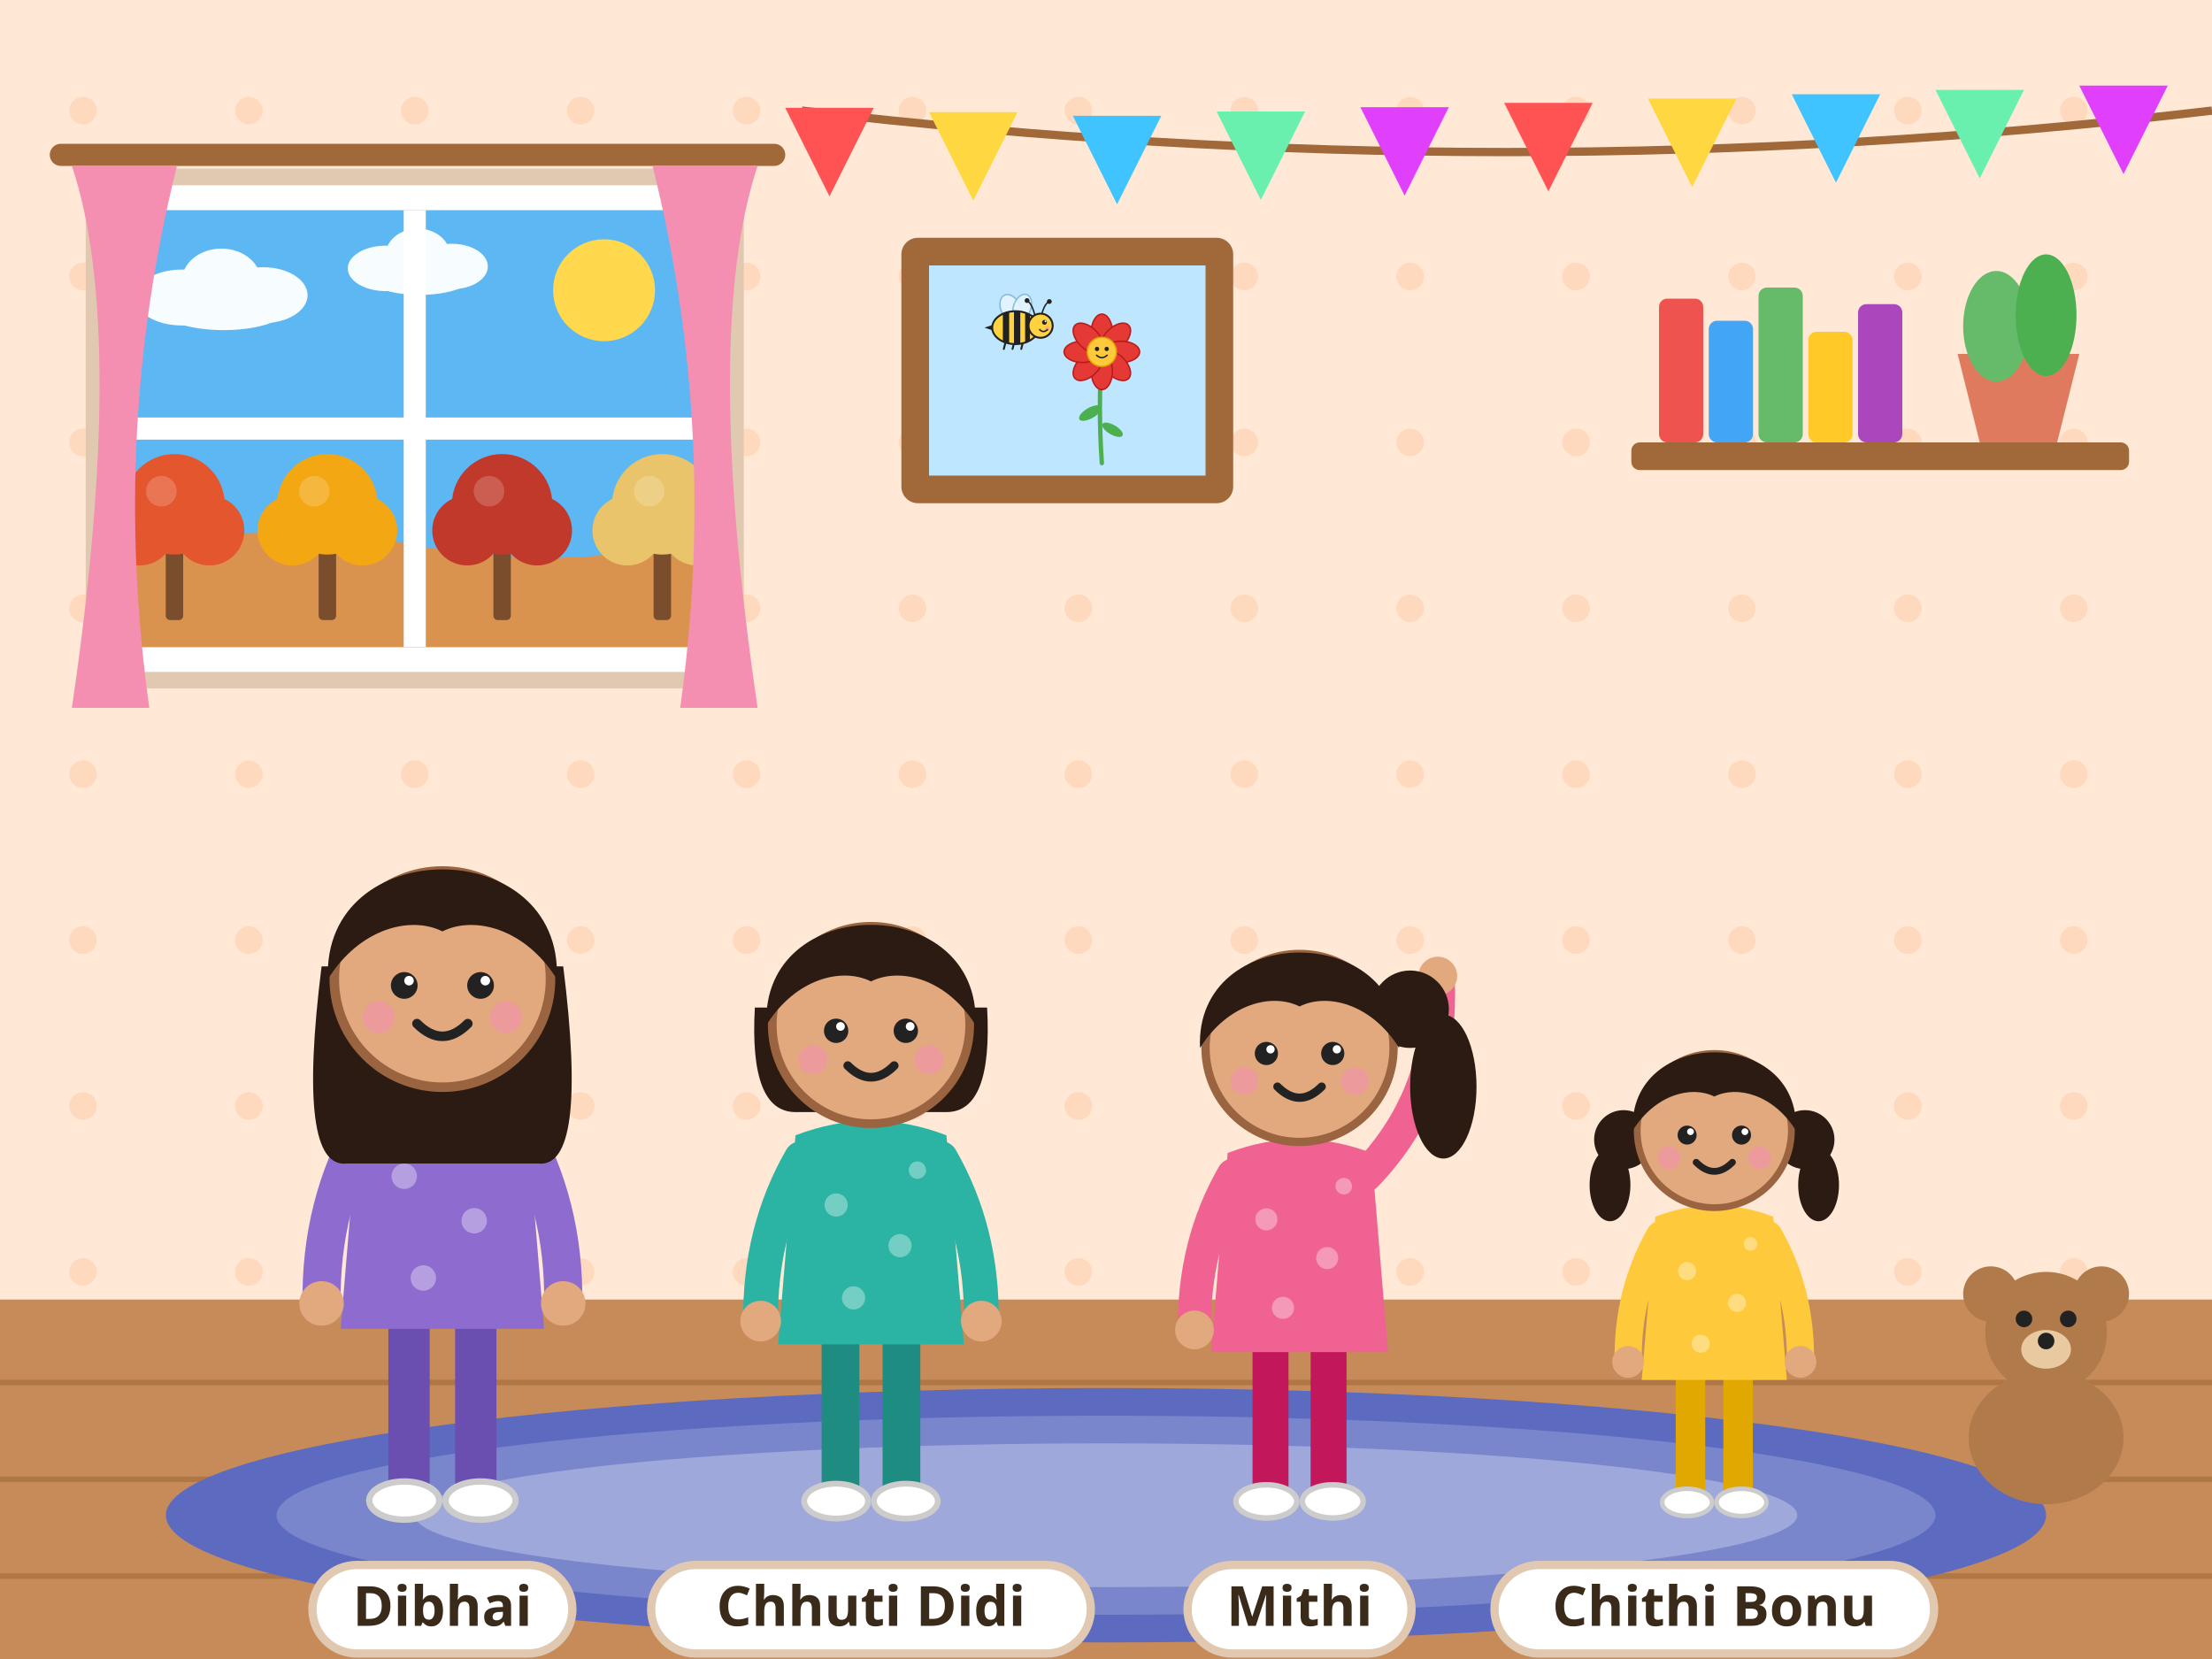
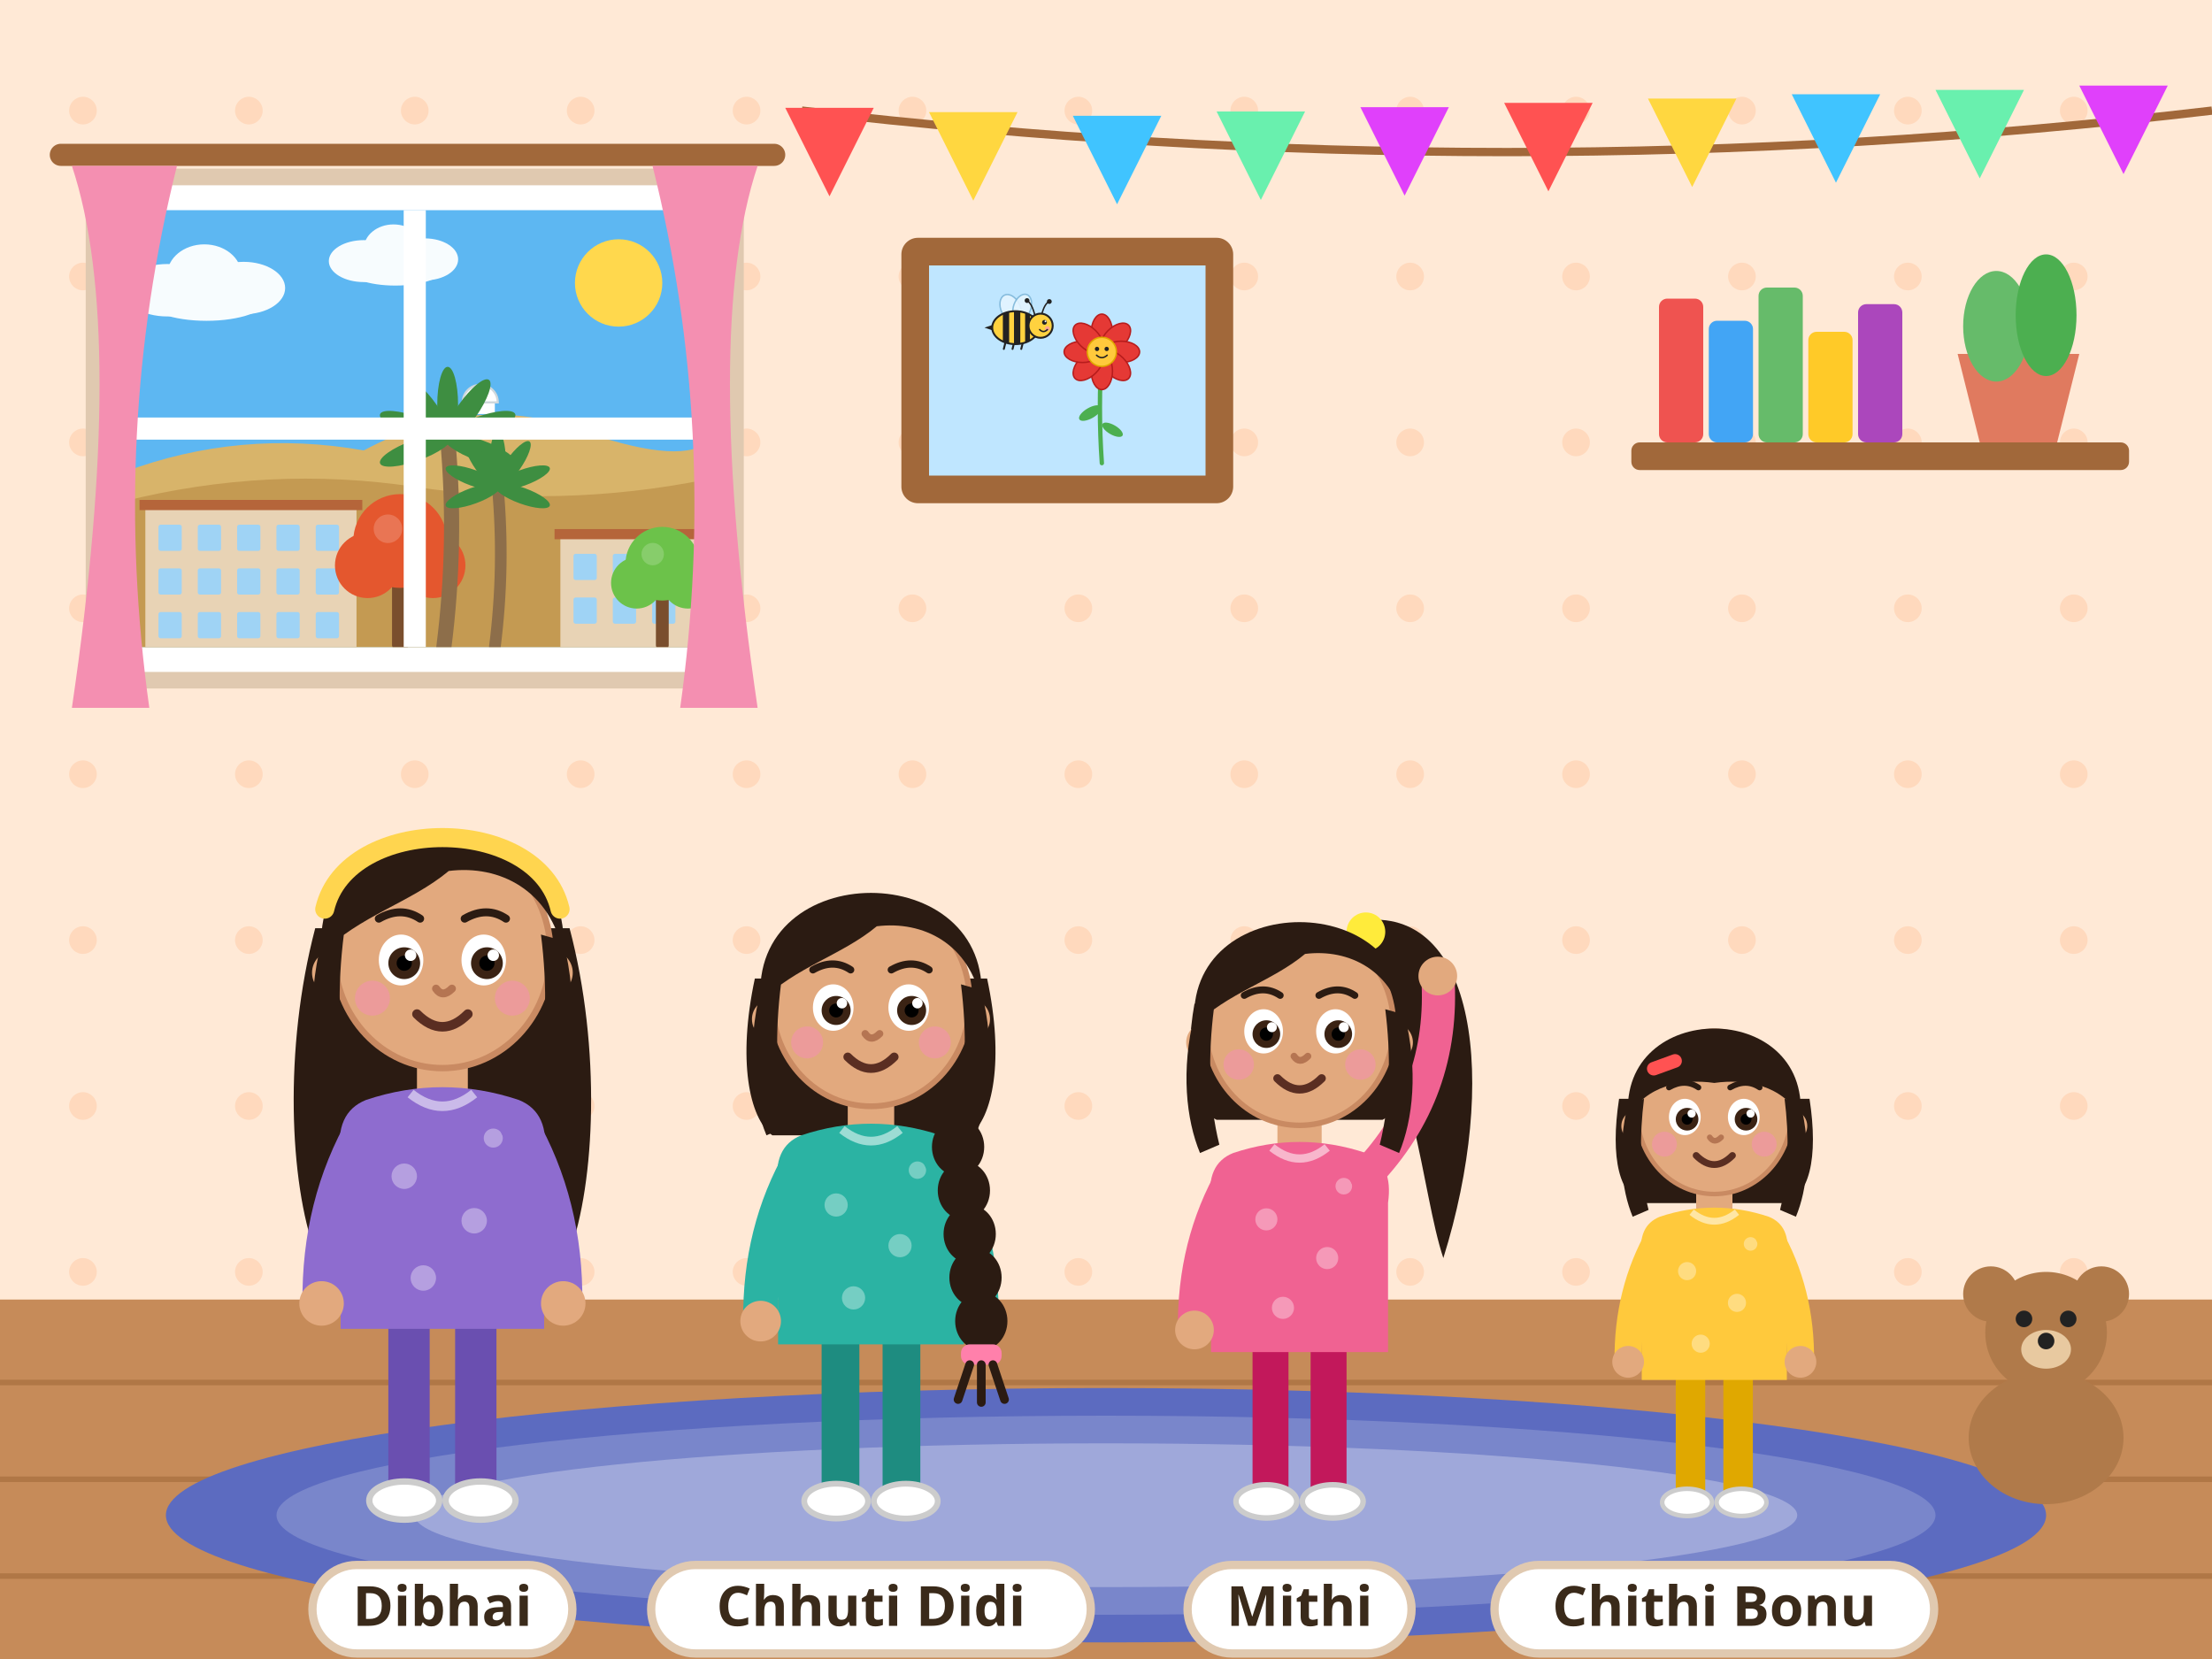
<svg xmlns="http://www.w3.org/2000/svg" viewBox="0 0 800 600">
  <rect width="800" height="600" fill="#FFE9D6" />
  <circle cx="30" cy="40" r="5" fill="#FFD9BD" />
  <circle cx="30" cy="100" r="5" fill="#FFD9BD" />
  <circle cx="30" cy="160" r="5" fill="#FFD9BD" />
  <circle cx="30" cy="220" r="5" fill="#FFD9BD" />
  <circle cx="30" cy="280" r="5" fill="#FFD9BD" />
  <circle cx="30" cy="340" r="5" fill="#FFD9BD" />
  <circle cx="30" cy="400" r="5" fill="#FFD9BD" />
  <circle cx="30" cy="460" r="5" fill="#FFD9BD" />
  <circle cx="90" cy="40" r="5" fill="#FFD9BD" />
  <circle cx="90" cy="100" r="5" fill="#FFD9BD" />
  <circle cx="90" cy="160" r="5" fill="#FFD9BD" />
  <circle cx="90" cy="220" r="5" fill="#FFD9BD" />
  <circle cx="90" cy="280" r="5" fill="#FFD9BD" />
  <circle cx="90" cy="340" r="5" fill="#FFD9BD" />
  <circle cx="90" cy="400" r="5" fill="#FFD9BD" />
  <circle cx="90" cy="460" r="5" fill="#FFD9BD" />
  <circle cx="150" cy="40" r="5" fill="#FFD9BD" />
  <circle cx="150" cy="100" r="5" fill="#FFD9BD" />
  <circle cx="150" cy="160" r="5" fill="#FFD9BD" />
  <circle cx="150" cy="220" r="5" fill="#FFD9BD" />
  <circle cx="150" cy="280" r="5" fill="#FFD9BD" />
  <circle cx="150" cy="340" r="5" fill="#FFD9BD" />
  <circle cx="150" cy="400" r="5" fill="#FFD9BD" />
  <circle cx="150" cy="460" r="5" fill="#FFD9BD" />
  <circle cx="210" cy="40" r="5" fill="#FFD9BD" />
  <circle cx="210" cy="100" r="5" fill="#FFD9BD" />
  <circle cx="210" cy="160" r="5" fill="#FFD9BD" />
  <circle cx="210" cy="220" r="5" fill="#FFD9BD" />
  <circle cx="210" cy="280" r="5" fill="#FFD9BD" />
  <circle cx="210" cy="340" r="5" fill="#FFD9BD" />
  <circle cx="210" cy="400" r="5" fill="#FFD9BD" />
  <circle cx="210" cy="460" r="5" fill="#FFD9BD" />
  <circle cx="270" cy="40" r="5" fill="#FFD9BD" />
  <circle cx="270" cy="100" r="5" fill="#FFD9BD" />
  <circle cx="270" cy="160" r="5" fill="#FFD9BD" />
  <circle cx="270" cy="220" r="5" fill="#FFD9BD" />
  <circle cx="270" cy="280" r="5" fill="#FFD9BD" />
  <circle cx="270" cy="340" r="5" fill="#FFD9BD" />
  <circle cx="270" cy="400" r="5" fill="#FFD9BD" />
  <circle cx="270" cy="460" r="5" fill="#FFD9BD" />
  <circle cx="330" cy="40" r="5" fill="#FFD9BD" />
  <circle cx="330" cy="100" r="5" fill="#FFD9BD" />
  <circle cx="330" cy="160" r="5" fill="#FFD9BD" />
  <circle cx="330" cy="220" r="5" fill="#FFD9BD" />
  <circle cx="330" cy="280" r="5" fill="#FFD9BD" />
  <circle cx="330" cy="340" r="5" fill="#FFD9BD" />
  <circle cx="330" cy="400" r="5" fill="#FFD9BD" />
  <circle cx="330" cy="460" r="5" fill="#FFD9BD" />
  <circle cx="390" cy="40" r="5" fill="#FFD9BD" />
  <circle cx="390" cy="100" r="5" fill="#FFD9BD" />
  <circle cx="390" cy="160" r="5" fill="#FFD9BD" />
  <circle cx="390" cy="220" r="5" fill="#FFD9BD" />
  <circle cx="390" cy="280" r="5" fill="#FFD9BD" />
  <circle cx="390" cy="340" r="5" fill="#FFD9BD" />
  <circle cx="390" cy="400" r="5" fill="#FFD9BD" />
  <circle cx="390" cy="460" r="5" fill="#FFD9BD" />
  <circle cx="450" cy="40" r="5" fill="#FFD9BD" />
  <circle cx="450" cy="100" r="5" fill="#FFD9BD" />
  <circle cx="450" cy="160" r="5" fill="#FFD9BD" />
  <circle cx="450" cy="220" r="5" fill="#FFD9BD" />
  <circle cx="450" cy="280" r="5" fill="#FFD9BD" />
  <circle cx="450" cy="340" r="5" fill="#FFD9BD" />
  <circle cx="450" cy="400" r="5" fill="#FFD9BD" />
  <circle cx="450" cy="460" r="5" fill="#FFD9BD" />
  <circle cx="510" cy="40" r="5" fill="#FFD9BD" />
  <circle cx="510" cy="100" r="5" fill="#FFD9BD" />
  <circle cx="510" cy="160" r="5" fill="#FFD9BD" />
  <circle cx="510" cy="220" r="5" fill="#FFD9BD" />
  <circle cx="510" cy="280" r="5" fill="#FFD9BD" />
  <circle cx="510" cy="340" r="5" fill="#FFD9BD" />
  <circle cx="510" cy="400" r="5" fill="#FFD9BD" />
  <circle cx="510" cy="460" r="5" fill="#FFD9BD" />
  <circle cx="570" cy="40" r="5" fill="#FFD9BD" />
  <circle cx="570" cy="100" r="5" fill="#FFD9BD" />
  <circle cx="570" cy="160" r="5" fill="#FFD9BD" />
  <circle cx="570" cy="220" r="5" fill="#FFD9BD" />
  <circle cx="570" cy="280" r="5" fill="#FFD9BD" />
  <circle cx="570" cy="340" r="5" fill="#FFD9BD" />
  <circle cx="570" cy="400" r="5" fill="#FFD9BD" />
  <circle cx="570" cy="460" r="5" fill="#FFD9BD" />
  <circle cx="630" cy="40" r="5" fill="#FFD9BD" />
  <circle cx="630" cy="100" r="5" fill="#FFD9BD" />
  <circle cx="630" cy="160" r="5" fill="#FFD9BD" />
  <circle cx="630" cy="220" r="5" fill="#FFD9BD" />
  <circle cx="630" cy="280" r="5" fill="#FFD9BD" />
  <circle cx="630" cy="340" r="5" fill="#FFD9BD" />
  <circle cx="630" cy="400" r="5" fill="#FFD9BD" />
  <circle cx="630" cy="460" r="5" fill="#FFD9BD" />
  <circle cx="690" cy="40" r="5" fill="#FFD9BD" />
  <circle cx="690" cy="100" r="5" fill="#FFD9BD" />
  <circle cx="690" cy="160" r="5" fill="#FFD9BD" />
  <circle cx="690" cy="220" r="5" fill="#FFD9BD" />
  <circle cx="690" cy="280" r="5" fill="#FFD9BD" />
  <circle cx="690" cy="340" r="5" fill="#FFD9BD" />
  <circle cx="690" cy="400" r="5" fill="#FFD9BD" />
  <circle cx="690" cy="460" r="5" fill="#FFD9BD" />
  <circle cx="750" cy="40" r="5" fill="#FFD9BD" />
  <circle cx="750" cy="100" r="5" fill="#FFD9BD" />
  <circle cx="750" cy="160" r="5" fill="#FFD9BD" />
  <circle cx="750" cy="220" r="5" fill="#FFD9BD" />
  <circle cx="750" cy="280" r="5" fill="#FFD9BD" />
  <circle cx="750" cy="340" r="5" fill="#FFD9BD" />
  <circle cx="750" cy="400" r="5" fill="#FFD9BD" />
  <circle cx="750" cy="460" r="5" fill="#FFD9BD" />
  <rect x="34" y="64" width="232" height="182" rx="8" fill="#fff" stroke="#E0C9B0" stroke-width="6" />
  <svg x="46" y="76" width="208" height="158" viewBox="0 0 800 600" preserveAspectRatio="xMidYMid slice">
    <rect width="800" height="600" fill="#5DB7F2" />
-     <circle cx="660" cy="110" r="70" fill="#FFD84D" />
-     <g transform="translate(80 120) scale(1.6)" fill="#fff" opacity=".95">
+     <circle cx="680" cy="100" r="60" fill="#FFD84D" />
+     <g transform="translate(60 110) scale(1.5)" fill="#fff" opacity=".95">
      <ellipse cx="0" cy="0" rx="40" ry="24" />
      <ellipse cx="34" cy="-14" rx="34" ry="28" />
      <ellipse cx="70" cy="-2" rx="38" ry="24" />
      <ellipse cx="36" cy="8" rx="56" ry="20" />
    </g>
-     <g transform="translate(360 80) scale(1.3)" fill="#fff" opacity=".95">
+     <g transform="translate(330 70) scale(1.2)" fill="#fff" opacity=".95">
      <ellipse cx="0" cy="0" rx="40" ry="24" />
      <ellipse cx="34" cy="-14" rx="34" ry="28" />
      <ellipse cx="70" cy="-2" rx="38" ry="24" />
      <ellipse cx="36" cy="8" rx="56" ry="20" />
    </g>
-     <path d="M0 470 Q200 420 400 460 T800 450 V600 H0Z" fill="#D9934E" />
-     <g transform="translate(70 560) scale(1.5)">
+     <path d="M0 360 Q160 300 330 330 Q480 250 620 300 T800 320 V600 H0Z" fill="#D8B46A" />
+     <path d="M0 400 Q200 350 400 380 T800 370 V600 H0Z" fill="#C49A52" />
+     <rect x="470" y="262" width="40" height="18" fill="#fff" />
+     <path d="M466 264 a24 24 0 0 1 48 0Z" fill="#fff" stroke="#CFD8DC" stroke-width="3" />
+     <rect x="30" y="410" width="290" height="190" fill="#E8D3B5" />
+     <rect x="22" y="398" width="306" height="14" fill="#B5653A" />
+     <rect x="48" y="432" width="32" height="36" rx="3" fill="#9FD3F5" />
+     <rect x="102" y="432" width="32" height="36" rx="3" fill="#9FD3F5" />
+     <rect x="156" y="432" width="32" height="36" rx="3" fill="#9FD3F5" />
+     <rect x="210" y="432" width="32" height="36" rx="3" fill="#9FD3F5" />
+     <rect x="264" y="432" width="32" height="36" rx="3" fill="#9FD3F5" />
+     <rect x="48" y="492" width="32" height="36" rx="3" fill="#9FD3F5" />
+     <rect x="102" y="492" width="32" height="36" rx="3" fill="#9FD3F5" />
+     <rect x="156" y="492" width="32" height="36" rx="3" fill="#9FD3F5" />
+     <rect x="210" y="492" width="32" height="36" rx="3" fill="#9FD3F5" />
+     <rect x="264" y="492" width="32" height="36" rx="3" fill="#9FD3F5" />
+     <rect x="48" y="552" width="32" height="36" rx="3" fill="#9FD3F5" />
+     <rect x="102" y="552" width="32" height="36" rx="3" fill="#9FD3F5" />
+     <rect x="156" y="552" width="32" height="36" rx="3" fill="#9FD3F5" />
+     <rect x="210" y="552" width="32" height="36" rx="3" fill="#9FD3F5" />
+     <rect x="264" y="552" width="32" height="36" rx="3" fill="#9FD3F5" />
+     <rect x="600" y="450" width="200" height="150" fill="#E8D3B5" />
+     <rect x="592" y="438" width="216" height="14" fill="#B5653A" />
+     <rect x="618" y="472" width="32" height="36" rx="3" fill="#9FD3F5" />
+     <rect x="672" y="472" width="32" height="36" rx="3" fill="#9FD3F5" />
+     <rect x="726" y="472" width="32" height="36" rx="3" fill="#9FD3F5" />
+     <rect x="618" y="532" width="32" height="36" rx="3" fill="#9FD3F5" />
+     <rect x="672" y="532" width="32" height="36" rx="3" fill="#9FD3F5" />
+     <rect x="726" y="532" width="32" height="36" rx="3" fill="#9FD3F5" />
+     <g transform="translate(380 600) scale(1.4)">
      <rect x="-8" y="-72" width="16" height="74" rx="4" fill="#7A4E2D" />
      <circle cx="0" cy="-104" r="46" fill="#E4572E" />
      <circle cx="-32" cy="-80" r="32" fill="#E4572E" />
      <circle cx="32" cy="-80" r="32" fill="#E4572E" />
      <circle cx="-12" cy="-116" r="14" fill="#fff" opacity=".18" />
    </g>
-     <g transform="translate(280 560) scale(1.5)">
+     <g transform="translate(440 600) scale(1.3)">
+       <path d="M0 0 Q14 -110 4 -220" fill="none" stroke="#8D6E4A" stroke-width="16" stroke-linecap="round" />
+       <g transform="translate(4 -220)">
+         <ellipse cx="0" cy="-36" rx="11" ry="40" transform="rotate(-110)" fill="#3E8E41" />
+         <ellipse cx="0" cy="-36" rx="11" ry="40" transform="rotate(-70)" fill="#3E8E41" />
+         <ellipse cx="0" cy="-36" rx="11" ry="40" transform="rotate(-35)" fill="#3E8E41" />
+         <ellipse cx="0" cy="-36" rx="11" ry="40" transform="rotate(0)" fill="#3E8E41" />
+         <ellipse cx="0" cy="-36" rx="11" ry="40" transform="rotate(35)" fill="#3E8E41" />
+         <ellipse cx="0" cy="-36" rx="11" ry="40" transform="rotate(70)" fill="#3E8E41" />
+         <ellipse cx="0" cy="-36" rx="11" ry="40" transform="rotate(110)" fill="#3E8E41" />
+       </g>
+     </g>
+     <g transform="translate(510 600) scale(1.0)">
+       <path d="M0 0 Q14 -110 4 -220" fill="none" stroke="#8D6E4A" stroke-width="16" stroke-linecap="round" />
+       <g transform="translate(4 -220)">
+         <ellipse cx="0" cy="-36" rx="11" ry="40" transform="rotate(-110)" fill="#3E8E41" />
+         <ellipse cx="0" cy="-36" rx="11" ry="40" transform="rotate(-70)" fill="#3E8E41" />
+         <ellipse cx="0" cy="-36" rx="11" ry="40" transform="rotate(-35)" fill="#3E8E41" />
+         <ellipse cx="0" cy="-36" rx="11" ry="40" transform="rotate(0)" fill="#3E8E41" />
+         <ellipse cx="0" cy="-36" rx="11" ry="40" transform="rotate(35)" fill="#3E8E41" />
+         <ellipse cx="0" cy="-36" rx="11" ry="40" transform="rotate(70)" fill="#3E8E41" />
+         <ellipse cx="0" cy="-36" rx="11" ry="40" transform="rotate(110)" fill="#3E8E41" />
+       </g>
+     </g>
+     <g transform="translate(740 600) scale(1.1)">
      <rect x="-8" y="-72" width="16" height="74" rx="4" fill="#7A4E2D" />
-       <circle cx="0" cy="-104" r="46" fill="#F3A712" />
-       <circle cx="-32" cy="-80" r="32" fill="#F3A712" />
-       <circle cx="32" cy="-80" r="32" fill="#F3A712" />
-       <circle cx="-12" cy="-116" r="14" fill="#fff" opacity=".18" />
-     </g>
-     <g transform="translate(520 560) scale(1.5)">
-       <rect x="-8" y="-72" width="16" height="74" rx="4" fill="#7A4E2D" />
-       <circle cx="0" cy="-104" r="46" fill="#C0392B" />
-       <circle cx="-32" cy="-80" r="32" fill="#C0392B" />
-       <circle cx="32" cy="-80" r="32" fill="#C0392B" />
-       <circle cx="-12" cy="-116" r="14" fill="#fff" opacity=".18" />
-     </g>
-     <g transform="translate(740 560) scale(1.5)">
-       <rect x="-8" y="-72" width="16" height="74" rx="4" fill="#7A4E2D" />
-       <circle cx="0" cy="-104" r="46" fill="#E9C46A" />
-       <circle cx="-32" cy="-80" r="32" fill="#E9C46A" />
-       <circle cx="32" cy="-80" r="32" fill="#E9C46A" />
+       <circle cx="0" cy="-104" r="46" fill="#6CC24A" />
+       <circle cx="-32" cy="-80" r="32" fill="#6CC24A" />
+       <circle cx="32" cy="-80" r="32" fill="#6CC24A" />
      <circle cx="-12" cy="-116" r="14" fill="#fff" opacity=".18" />
    </g>
  </svg>
  <path d="M150 76 V234 M46 155 H254" stroke="#fff" stroke-width="8" />
  <path d="M22 56 H280" stroke="#A1683A" stroke-width="8" stroke-linecap="round" />
  <path d="M26 60 q20 60 0 196 h28 q-14 -100 10 -196Z" fill="#F48FB1" />
  <path d="M274 60 q-20 60 0 196 h-28 q14 -100 -10 -196Z" fill="#F48FB1" />
  <path d="M290 40 Q545 70 800 40" fill="none" stroke="#A1683A" stroke-width="3" />
  <polygon points="284,39.0 316,39.0 300,71.0" fill="#FF5252" />
  <polygon points="336,40.56 368,40.56 352,72.56" fill="#FFD740" />
  <polygon points="388,41.88 420,41.88 404,73.88" fill="#40C4FF" />
  <polygon points="440,40.32 472,40.32 456,72.32" fill="#69F0AE" />
  <polygon points="492,38.76 524,38.76 508,70.76" fill="#E040FB" />
  <polygon points="544,37.2 576,37.2 560,69.2" fill="#FF5252" />
  <polygon points="596,35.64 628,35.64 612,67.64" fill="#FFD740" />
  <polygon points="648,34.08 680,34.08 664,66.08" fill="#40C4FF" />
  <polygon points="700,32.52 732,32.52 716,64.52" fill="#69F0AE" />
  <polygon points="752,30.96 784,30.96 768,62.96" fill="#E040FB" />
  <rect x="326" y="86" width="120" height="96" rx="6" fill="#A1683A" />
  <rect x="336" y="96" width="100" height="76" fill="#BFE6FF" />
  <g transform="translate(336 96) scale(0.125)">
    <g transform="translate(500 250) scale(1.4)">
      <path d="M0 0 Q-8 115.0 0 230" fill="none" stroke="#4CAF50" stroke-width="9" stroke-linecap="round" />
      <ellipse cx="-24" cy="126.5" rx="26" ry="11" transform="rotate(-30 -24 126.5)" fill="#4CAF50" />
      <ellipse cx="22" cy="161.0" rx="24" ry="10" transform="rotate(30 22 161.0)" fill="#4CAF50" />
      <ellipse cx="0" cy="-40" rx="22" ry="38" transform="rotate(0)" fill="#E53935" stroke="#B71C1C" stroke-width="3" />
      <ellipse cx="0" cy="-40" rx="22" ry="38" transform="rotate(45)" fill="#E53935" stroke="#B71C1C" stroke-width="3" />
      <ellipse cx="0" cy="-40" rx="22" ry="38" transform="rotate(90)" fill="#E53935" stroke="#B71C1C" stroke-width="3" />
      <ellipse cx="0" cy="-40" rx="22" ry="38" transform="rotate(135)" fill="#E53935" stroke="#B71C1C" stroke-width="3" />
      <ellipse cx="0" cy="-40" rx="22" ry="38" transform="rotate(180)" fill="#E53935" stroke="#B71C1C" stroke-width="3" />
      <ellipse cx="0" cy="-40" rx="22" ry="38" transform="rotate(225)" fill="#E53935" stroke="#B71C1C" stroke-width="3" />
      <ellipse cx="0" cy="-40" rx="22" ry="38" transform="rotate(270)" fill="#E53935" stroke="#B71C1C" stroke-width="3" />
      <ellipse cx="0" cy="-40" rx="22" ry="38" transform="rotate(315)" fill="#E53935" stroke="#B71C1C" stroke-width="3" />
      <circle cx="0" cy="0" r="30" fill="#FFC93C" stroke="#E0A800" stroke-width="3" />
      <circle cx="-10" cy="-6" r="4.5" fill="#222" />
      <circle cx="10" cy="-6" r="4.5" fill="#222" />
      <path d="M-11 7 Q0 17 11 7" fill="none" stroke="#222" stroke-width="3" stroke-linecap="round" />
    </g>
    <g transform="translate(250 180) scale(1.4 1.4)">
      <defs>
        <clipPath id="beebody14">
          <ellipse cx="0" cy="0" rx="48" ry="34" />
        </clipPath>
      </defs>
      <ellipse cx="-10" cy="-40" rx="20" ry="30" transform="rotate(-25 -10 -40)" fill="#E3F4FF" opacity=".9" stroke="#7FB7D9" stroke-width="3" />
      <ellipse cx="14" cy="-42" rx="18" ry="28" transform="rotate(20 14 -42)" fill="#E3F4FF" opacity=".9" stroke="#7FB7D9" stroke-width="3" />
      <path d="M-20 28 L-24 44" stroke="#222" stroke-width="4" stroke-linecap="round" />
      <path d="M-2 28 L-6 44" stroke="#222" stroke-width="4" stroke-linecap="round" />
      <path d="M16 28 L12 44" stroke="#222" stroke-width="4" stroke-linecap="round" />
      <polygon points="-46,-6 -64,0 -46,6" fill="#222" />
      <ellipse cx="0" cy="0" rx="48" ry="34" fill="#FFD23F" />
      <g clip-path="url(#beebody14)">
        <rect x="-26" y="-40" width="13" height="80" fill="#222" />
        <rect x="-3" y="-40" width="13" height="80" fill="#222" />
        <rect x="20" y="-40" width="10" height="80" fill="#222" />
      </g>
      <ellipse cx="0" cy="0" rx="48" ry="34" fill="none" stroke="#222" stroke-width="4" />
      <path d="M40 -26 Q34 -50 24 -56" fill="none" stroke="#222" stroke-width="3" />
      <circle cx="24" cy="-56" r="5" fill="#222" />
      <path d="M54 -26 Q60 -50 70 -54" fill="none" stroke="#222" stroke-width="3" />
      <circle cx="70" cy="-54" r="5" fill="#222" />
      <circle cx="52" cy="-4" r="25" fill="#FFD23F" stroke="#222" stroke-width="4" />
      <circle cx="60" cy="-11" r="5" fill="#222" />
      <circle cx="62" cy="-13" r="1.8" fill="#fff" />
      <circle cx="66" cy="2" r="5" fill="#FF9AA8" opacity=".8" />
      <path d="M50 4 Q58 12 66 4" fill="none" stroke="#222" stroke-width="3" stroke-linecap="round" />
    </g>
  </g>
  <rect x="590" y="160" width="180" height="10" rx="3" fill="#A1683A" />
  <rect x="600" y="108" width="16" height="52" rx="3" fill="#EF5350" />
  <rect x="618" y="116" width="16" height="44" rx="3" fill="#42A5F5" />
  <rect x="636" y="104" width="16" height="56" rx="3" fill="#66BB6A" />
  <rect x="654" y="120" width="16" height="40" rx="3" fill="#FFCA28" />
  <rect x="672" y="110" width="16" height="50" rx="3" fill="#AB47BC" />
  <path d="M716 160 L708 128 H752 L744 160Z" fill="#E07A5F" />
  <ellipse cx="722" cy="118" rx="12" ry="20" fill="#66BB6A" />
  <ellipse cx="740" cy="114" rx="11" ry="22" fill="#4CAF50" />
  <rect y="470" width="800" height="130" fill="#C68B59" />
  <path d="M0 500 H800" stroke="#B07746" stroke-width="2" />
  <path d="M0 535 H800" stroke="#B07746" stroke-width="2" />
  <path d="M0 570 H800" stroke="#B07746" stroke-width="2" />
  <ellipse cx="400" cy="548" rx="340" ry="46" fill="#5C6BC0" />
  <ellipse cx="400" cy="548" rx="300" ry="36" fill="#7986CB" />
  <ellipse cx="400" cy="548" rx="250" ry="26" fill="#9FA8DA" />
  <g transform="translate(740 540)">
    <circle cx="-20" cy="-72" r="10" fill="#B07A4A" />
    <circle cx="20" cy="-72" r="10" fill="#B07A4A" />
    <ellipse cx="0" cy="-20" rx="28" ry="24" fill="#B07A4A" />
    <circle cx="0" cy="-58" r="22" fill="#B07A4A" />
    <ellipse cx="0" cy="-52" rx="9" ry="7" fill="#E8C9A0" />
    <circle cx="0" cy="-55" r="3" fill="#222" />
    <circle cx="-8" cy="-63" r="3" fill="#222" />
    <circle cx="8" cy="-63" r="3" fill="#222" />
  </g>
  <g transform="translate(160 545) scale(1.15)">
+     <g transform="translate(0 -174)">
+       <g fill="#2B1B12">
+         <path d="M-40 -8 C-50 30 -48 72 -40 94 Q0 102 40 94 C48 72 50 30 40 -8Z" />
+       </g>
+     </g>
    <rect x="-17" y="-62" width="13" height="60" rx="5" fill="#6A4FB0" />
    <rect x="4" y="-62" width="13" height="60" rx="5" fill="#6A4FB0" />
    <ellipse cx="-12" cy="-2" rx="11" ry="6" fill="#fff" stroke="#ccc" stroke-width="2" />
    <ellipse cx="12" cy="-2" rx="11" ry="6" fill="#fff" stroke="#ccc" stroke-width="2" />
-     <path d="M-26 -128 Q0 -138 26 -128 L32 -56 L-32 -56Z" fill="#8E6CCF" />
+     <rect x="-8" y="-150" width="16" height="26" rx="6" fill="#E2A97E" />
+     <path d="M-24 -128 Q0 -136 24 -128 Q34 -124 32 -110 L32 -56 L-32 -56 L-32 -110 Q-34 -124 -24 -128Z" fill="#8E6CCF" />
+     <path d="M-10 -130 Q0 -122 10 -130" fill="none" stroke="#ffffff88" stroke-width="3" />
    <g fill="#fff" opacity=".35">
      <circle cx="-12" cy="-104" r="4" />
      <circle cx="10" cy="-90" r="4" />
      <circle cx="-6" cy="-72" r="4" />
      <circle cx="16" cy="-116" r="3" />
    </g>
    <path d="M-24 -120 Q-38.4 -95 -38 -64" fill="none" stroke="#8E6CCF" stroke-width="12" stroke-linecap="round" />
    <circle cx="-38" cy="-64" r="7" fill="#E2A97E" />
    <path d="M24 -120 Q38.4 -95 38 -64" fill="none" stroke="#8E6CCF" stroke-width="12" stroke-linecap="round" />
    <circle cx="38" cy="-64" r="7" fill="#E2A97E" />
-     <g transform="translate(0 -166)">
-       <g fill="#2B1B12">
-         <path d="M-38 -4 Q-46 60 -30 58 L30 58 Q46 60 38 -4Z" />
-       </g>
-       <circle r="34" fill="#E2A97E" stroke="#9A6440" stroke-width="3" />
-       <path d="M-36 0 C-38 -46 38 -46 36 0 C26 -16 10 -20 0 -15 C-10 -20 -26 -16 -36 0Z" fill="#2B1B12" />
-       <circle cx="-12" cy="2" r="4.2" fill="#222" />
-       <circle cx="12" cy="2" r="4.2" fill="#222" />
-       <circle cx="-10.5" cy="0.5" r="1.5" fill="#fff" />
-       <circle cx="13.5" cy="0.5" r="1.5" fill="#fff" />
-       <circle cx="-20" cy="12" r="5" fill="#F48FB1" opacity=".6" />
-       <circle cx="20" cy="12" r="5" fill="#F48FB1" opacity=".6" />
-       <path d="M-8 14 Q0 22 8 14" fill="none" stroke="#222" stroke-width="3" stroke-linecap="round" />
+     <g transform="translate(0 -174)">
+       <circle cx="-34" cy="6" r="7" fill="#E2A97E" />
+       <circle cx="34" cy="6" r="7" fill="#E2A97E" />
+       <ellipse rx="34" ry="36" fill="#E2A97E" stroke="#C98A62" stroke-width="2" />
+       <path d="M-20 -11 q7 -4 13 0 M7 -11 q7 -4 13 0" fill="none" stroke="#2B1B12" stroke-width="2.5" stroke-linecap="round" />
+       <ellipse cx="-13" cy="2" rx="7" ry="8" fill="#fff" />
+       <circle cx="-12" cy="3" r="5" fill="#3B2314" />
+       <circle cx="-12" cy="3" r="2.4" fill="#000" />
+       <circle cx="-10" cy="0.5" r="1.8" fill="#fff" />
+       <ellipse cx="13" cy="2" rx="7" ry="8" fill="#fff" />
+       <circle cx="14" cy="3" r="5" fill="#3B2314" />
+       <circle cx="14" cy="3" r="2.4" fill="#000" />
+       <circle cx="16" cy="0.5" r="1.8" fill="#fff" />
+       <path d="M-2 11 q2 3 5 0" fill="none" stroke="#B57552" stroke-width="2.5" stroke-linecap="round" />
+       <circle cx="-22" cy="14" r="5.5" fill="#F48FB1" opacity=".55" />
+       <circle cx="22" cy="14" r="5.5" fill="#F48FB1" opacity=".55" />
+       <path d="M-8 19 Q0 27 8 19" fill="none" stroke="#5A2E22" stroke-width="3" stroke-linecap="round" />
+       <g fill="#2B1B12">
+         <path d="M-38 0 C-42 -50 42 -50 38 0 C34 -20 18 -28 2 -26 C-10 -16 -26 -12 -38 0Z" />
+         <path d="M-38 -4 C-43 16 -41 34 -36 46 L-29 43 C-33 27 -33 10 -31 -6Z" />
+         <path d="M38 -4 C43 16 41 34 36 46 L29 43 C33 27 33 10 31 -6Z" />
+       </g>
+       <path d="M-37 -14 C-30 -44 30 -44 37 -14" fill="none" stroke="#FFD54F" stroke-width="6" stroke-linecap="round" />
    </g>
  </g>
  <g transform="translate(315 545) scale(1.05)">
+     <g transform="translate(0 -174)">
+       <g fill="#2B1B12">
+         <path d="M-40 -8 C-46 20 -42 40 -34 46 L34 46 C42 40 46 20 40 -8Z" />
+       </g>
+     </g>
    <rect x="-17" y="-62" width="13" height="60" rx="5" fill="#1E8C80" />
    <rect x="4" y="-62" width="13" height="60" rx="5" fill="#1E8C80" />
    <ellipse cx="-12" cy="-2" rx="11" ry="6" fill="#fff" stroke="#ccc" stroke-width="2" />
    <ellipse cx="12" cy="-2" rx="11" ry="6" fill="#fff" stroke="#ccc" stroke-width="2" />
-     <path d="M-26 -128 Q0 -138 26 -128 L32 -56 L-32 -56Z" fill="#2BB3A3" />
+     <rect x="-8" y="-150" width="16" height="26" rx="6" fill="#E2A97E" />
+     <path d="M-24 -128 Q0 -136 24 -128 Q34 -124 32 -110 L32 -56 L-32 -56 L-32 -110 Q-34 -124 -24 -128Z" fill="#2BB3A3" />
+     <path d="M-10 -130 Q0 -122 10 -130" fill="none" stroke="#ffffff88" stroke-width="3" />
    <g fill="#fff" opacity=".35">
      <circle cx="-12" cy="-104" r="4" />
      <circle cx="10" cy="-90" r="4" />
      <circle cx="-6" cy="-72" r="4" />
      <circle cx="16" cy="-116" r="3" />
    </g>
    <path d="M-24 -120 Q-38.4 -95 -38 -64" fill="none" stroke="#2BB3A3" stroke-width="12" stroke-linecap="round" />
    <circle cx="-38" cy="-64" r="7" fill="#E2A97E" />
    <path d="M24 -120 Q38.4 -95 38 -64" fill="none" stroke="#2BB3A3" stroke-width="12" stroke-linecap="round" />
    <circle cx="38" cy="-64" r="7" fill="#E2A97E" />
-     <g transform="translate(0 -166)">
-       <g fill="#2B1B12">
-         <path d="M-40 -6 Q-42 30 -26 30 L26 30 Q42 30 40 -6Z" />
-       </g>
-       <circle r="34" fill="#E2A97E" stroke="#9A6440" stroke-width="3" />
-       <path d="M-36 0 C-38 -46 38 -46 36 0 C26 -16 10 -20 0 -15 C-10 -20 -26 -16 -36 0Z" fill="#2B1B12" />
-       <circle cx="-12" cy="2" r="4.2" fill="#222" />
-       <circle cx="12" cy="2" r="4.2" fill="#222" />
-       <circle cx="-10.5" cy="0.5" r="1.5" fill="#fff" />
-       <circle cx="13.5" cy="0.5" r="1.5" fill="#fff" />
-       <circle cx="-20" cy="12" r="5" fill="#F48FB1" opacity=".6" />
-       <circle cx="20" cy="12" r="5" fill="#F48FB1" opacity=".6" />
-       <path d="M-8 14 Q0 22 8 14" fill="none" stroke="#222" stroke-width="3" stroke-linecap="round" />
+     <g transform="translate(0 -174)">
+       <circle cx="-34" cy="6" r="7" fill="#E2A97E" />
+       <circle cx="34" cy="6" r="7" fill="#E2A97E" />
+       <ellipse rx="34" ry="36" fill="#E2A97E" stroke="#C98A62" stroke-width="2" />
+       <path d="M-20 -11 q7 -4 13 0 M7 -11 q7 -4 13 0" fill="none" stroke="#2B1B12" stroke-width="2.5" stroke-linecap="round" />
+       <ellipse cx="-13" cy="2" rx="7" ry="8" fill="#fff" />
+       <circle cx="-12" cy="3" r="5" fill="#3B2314" />
+       <circle cx="-12" cy="3" r="2.4" fill="#000" />
+       <circle cx="-10" cy="0.5" r="1.8" fill="#fff" />
+       <ellipse cx="13" cy="2" rx="7" ry="8" fill="#fff" />
+       <circle cx="14" cy="3" r="5" fill="#3B2314" />
+       <circle cx="14" cy="3" r="2.4" fill="#000" />
+       <circle cx="16" cy="0.5" r="1.8" fill="#fff" />
+       <path d="M-2 11 q2 3 5 0" fill="none" stroke="#B57552" stroke-width="2.5" stroke-linecap="round" />
+       <circle cx="-22" cy="14" r="5.5" fill="#F48FB1" opacity=".55" />
+       <circle cx="22" cy="14" r="5.5" fill="#F48FB1" opacity=".55" />
+       <path d="M-8 19 Q0 27 8 19" fill="none" stroke="#5A2E22" stroke-width="3" stroke-linecap="round" />
+       <g fill="#2B1B12">
+         <path d="M-38 0 C-42 -50 42 -50 38 0 C34 -20 18 -28 2 -26 C-10 -16 -26 -12 -38 0Z" />
+         <path d="M-38 -4 C-43 16 -41 34 -36 46 L-29 43 C-33 27 -33 10 -31 -6Z" />
+         <path d="M38 -4 C43 16 41 34 36 46 L29 43 C33 27 33 10 31 -6Z" />
+       </g>
+       <ellipse cx="30" cy="50" rx="9" ry="10" fill="#2B1B12" />
+       <ellipse cx="32" cy="65" rx="9" ry="10" fill="#2B1B12" />
+       <ellipse cx="34" cy="80" rx="9" ry="10" fill="#2B1B12" />
+       <ellipse cx="36" cy="95" rx="9" ry="10" fill="#2B1B12" />
+       <ellipse cx="38" cy="110" rx="9" ry="10" fill="#2B1B12" />
+       <rect x="31" y="118" width="14" height="7" rx="3" fill="#FF80AB" />
+       <path d="M34 125 l-4 12 M38 125 v13 M42 125 l4 12" stroke="#2B1B12" stroke-width="3" stroke-linecap="round" />
    </g>
  </g>
  <g transform="translate(470 545) scale(1.0)">
+     <g transform="translate(0 -174)">
+       <g fill="#2B1B12">
+         <path d="M-38 -8 C-42 14 -38 30 -30 34 L30 34 C38 30 42 14 38 -8Z" />
+         <path d="M22 -38 C64 -44 72 20 52 84 C44 60 42 12 18 -18Z" />
+       </g>
+       <circle cx="24" cy="-34" r="7" fill="#FFEB3B" />
+     </g>
    <rect x="-17" y="-62" width="13" height="60" rx="5" fill="#C2185B" />
    <rect x="4" y="-62" width="13" height="60" rx="5" fill="#C2185B" />
    <ellipse cx="-12" cy="-2" rx="11" ry="6" fill="#fff" stroke="#ccc" stroke-width="2" />
    <ellipse cx="12" cy="-2" rx="11" ry="6" fill="#fff" stroke="#ccc" stroke-width="2" />
-     <path d="M-26 -128 Q0 -138 26 -128 L32 -56 L-32 -56Z" fill="#F06292" />
+     <rect x="-8" y="-150" width="16" height="26" rx="6" fill="#E2A97E" />
+     <path d="M-24 -128 Q0 -136 24 -128 Q34 -124 32 -110 L32 -56 L-32 -56 L-32 -110 Q-34 -124 -24 -128Z" fill="#F06292" />
+     <path d="M-10 -130 Q0 -122 10 -130" fill="none" stroke="#ffffff88" stroke-width="3" />
    <g fill="#fff" opacity=".35">
      <circle cx="-12" cy="-104" r="4" />
      <circle cx="10" cy="-90" r="4" />
      <circle cx="-6" cy="-72" r="4" />
      <circle cx="16" cy="-116" r="3" />
    </g>
    <path d="M-24 -120 Q-38.4 -95 -38 -64" fill="none" stroke="#F06292" stroke-width="12" stroke-linecap="round" />
    <circle cx="-38" cy="-64" r="7" fill="#E2A97E" />
    <path d="M24 -120 Q52.8 -150 50 -192" fill="none" stroke="#F06292" stroke-width="12" stroke-linecap="round" />
    <circle cx="50" cy="-192" r="7" fill="#E2A97E" />
-     <g transform="translate(0 -166)">
-       <g fill="#2B1B12">
-         <circle cx="40" cy="-14" r="14" />
-         <ellipse cx="52" cy="14" rx="12" ry="26" />
-       </g>
-       <circle r="34" fill="#E2A97E" stroke="#9A6440" stroke-width="3" />
-       <path d="M-36 0 C-38 -46 38 -46 36 0 C26 -16 10 -20 0 -15 C-10 -20 -26 -16 -36 0Z" fill="#2B1B12" />
-       <circle cx="-12" cy="2" r="4.2" fill="#222" />
-       <circle cx="12" cy="2" r="4.2" fill="#222" />
-       <circle cx="-10.5" cy="0.5" r="1.5" fill="#fff" />
-       <circle cx="13.5" cy="0.5" r="1.5" fill="#fff" />
-       <circle cx="-20" cy="12" r="5" fill="#F48FB1" opacity=".6" />
-       <circle cx="20" cy="12" r="5" fill="#F48FB1" opacity=".6" />
-       <path d="M-8 14 Q0 22 8 14" fill="none" stroke="#222" stroke-width="3" stroke-linecap="round" />
+     <g transform="translate(0 -174)">
+       <circle cx="-34" cy="6" r="7" fill="#E2A97E" />
+       <circle cx="34" cy="6" r="7" fill="#E2A97E" />
+       <ellipse rx="34" ry="36" fill="#E2A97E" stroke="#C98A62" stroke-width="2" />
+       <path d="M-20 -11 q7 -4 13 0 M7 -11 q7 -4 13 0" fill="none" stroke="#2B1B12" stroke-width="2.5" stroke-linecap="round" />
+       <ellipse cx="-13" cy="2" rx="7" ry="8" fill="#fff" />
+       <circle cx="-12" cy="3" r="5" fill="#3B2314" />
+       <circle cx="-12" cy="3" r="2.4" fill="#000" />
+       <circle cx="-10" cy="0.5" r="1.8" fill="#fff" />
+       <ellipse cx="13" cy="2" rx="7" ry="8" fill="#fff" />
+       <circle cx="14" cy="3" r="5" fill="#3B2314" />
+       <circle cx="14" cy="3" r="2.4" fill="#000" />
+       <circle cx="16" cy="0.5" r="1.8" fill="#fff" />
+       <path d="M-2 11 q2 3 5 0" fill="none" stroke="#B57552" stroke-width="2.5" stroke-linecap="round" />
+       <circle cx="-22" cy="14" r="5.5" fill="#F48FB1" opacity=".55" />
+       <circle cx="22" cy="14" r="5.5" fill="#F48FB1" opacity=".55" />
+       <path d="M-8 19 Q0 27 8 19" fill="none" stroke="#5A2E22" stroke-width="3" stroke-linecap="round" />
+       <g fill="#2B1B12">
+         <path d="M-38 0 C-42 -50 42 -50 38 0 C34 -20 18 -28 2 -26 C-10 -16 -26 -12 -38 0Z" />
+         <path d="M-38 -4 C-43 16 -41 34 -36 46 L-29 43 C-33 27 -33 10 -31 -6Z" />
+         <path d="M38 -4 C43 16 41 34 36 46 L29 43 C33 27 33 10 31 -6Z" />
+       </g>
    </g>
  </g>
  <g transform="translate(620 545) scale(0.82)">
+     <g transform="translate(0 -174)">
+       <g fill="#2B1B12">
+         <path d="M-42 -6 C-46 20 -42 38 -30 40 L30 40 C42 38 46 20 42 -6Z" />
+       </g>
+     </g>
    <rect x="-17" y="-62" width="13" height="60" rx="5" fill="#E0A800" />
    <rect x="4" y="-62" width="13" height="60" rx="5" fill="#E0A800" />
    <ellipse cx="-12" cy="-2" rx="11" ry="6" fill="#fff" stroke="#ccc" stroke-width="2" />
    <ellipse cx="12" cy="-2" rx="11" ry="6" fill="#fff" stroke="#ccc" stroke-width="2" />
-     <path d="M-26 -128 Q0 -138 26 -128 L32 -56 L-32 -56Z" fill="#FFC93C" />
+     <rect x="-8" y="-150" width="16" height="26" rx="6" fill="#E2A97E" />
+     <path d="M-24 -128 Q0 -136 24 -128 Q34 -124 32 -110 L32 -56 L-32 -56 L-32 -110 Q-34 -124 -24 -128Z" fill="#FFC93C" />
+     <path d="M-10 -130 Q0 -122 10 -130" fill="none" stroke="#ffffff88" stroke-width="3" />
    <g fill="#fff" opacity=".35">
      <circle cx="-12" cy="-104" r="4" />
      <circle cx="10" cy="-90" r="4" />
      <circle cx="-6" cy="-72" r="4" />
      <circle cx="16" cy="-116" r="3" />
    </g>
    <path d="M-24 -120 Q-38.4 -95 -38 -64" fill="none" stroke="#FFC93C" stroke-width="12" stroke-linecap="round" />
    <circle cx="-38" cy="-64" r="7" fill="#E2A97E" />
    <path d="M24 -120 Q38.4 -95 38 -64" fill="none" stroke="#FFC93C" stroke-width="12" stroke-linecap="round" />
    <circle cx="38" cy="-64" r="7" fill="#E2A97E" />
-     <g transform="translate(0 -166)">
-       <g fill="#2B1B12">
-         <circle cx="-40" cy="4" r="13" />
-         <circle cx="40" cy="4" r="13" />
-         <ellipse cx="-46" cy="24" rx="9" ry="16" />
-         <ellipse cx="46" cy="24" rx="9" ry="16" />
-       </g>
-       <circle r="34" fill="#E2A97E" stroke="#9A6440" stroke-width="3" />
-       <path d="M-36 0 C-38 -46 38 -46 36 0 C26 -16 10 -20 0 -15 C-10 -20 -26 -16 -36 0Z" fill="#2B1B12" />
-       <circle cx="-12" cy="2" r="4.2" fill="#222" />
-       <circle cx="12" cy="2" r="4.2" fill="#222" />
-       <circle cx="-10.5" cy="0.5" r="1.5" fill="#fff" />
-       <circle cx="13.5" cy="0.5" r="1.5" fill="#fff" />
-       <circle cx="-20" cy="12" r="5" fill="#F48FB1" opacity=".6" />
-       <circle cx="20" cy="12" r="5" fill="#F48FB1" opacity=".6" />
-       <path d="M-8 14 Q0 22 8 14" fill="none" stroke="#222" stroke-width="3" stroke-linecap="round" />
+     <g transform="translate(0 -174)">
+       <circle cx="-34" cy="6" r="7" fill="#E2A97E" />
+       <circle cx="34" cy="6" r="7" fill="#E2A97E" />
+       <ellipse rx="34" ry="36" fill="#E2A97E" stroke="#C98A62" stroke-width="2" />
+       <path d="M-20 -11 q7 -4 13 0 M7 -11 q7 -4 13 0" fill="none" stroke="#2B1B12" stroke-width="2.5" stroke-linecap="round" />
+       <ellipse cx="-13" cy="2" rx="7" ry="8" fill="#fff" />
+       <circle cx="-12" cy="3" r="5" fill="#3B2314" />
+       <circle cx="-12" cy="3" r="2.4" fill="#000" />
+       <circle cx="-10" cy="0.5" r="1.8" fill="#fff" />
+       <ellipse cx="13" cy="2" rx="7" ry="8" fill="#fff" />
+       <circle cx="14" cy="3" r="5" fill="#3B2314" />
+       <circle cx="14" cy="3" r="2.4" fill="#000" />
+       <circle cx="16" cy="0.5" r="1.8" fill="#fff" />
+       <path d="M-2 11 q2 3 5 0" fill="none" stroke="#B57552" stroke-width="2.5" stroke-linecap="round" />
+       <circle cx="-22" cy="14" r="5.5" fill="#F48FB1" opacity=".55" />
+       <circle cx="22" cy="14" r="5.5" fill="#F48FB1" opacity=".55" />
+       <path d="M-8 19 Q0 27 8 19" fill="none" stroke="#5A2E22" stroke-width="3" stroke-linecap="round" />
+       <g fill="#2B1B12">
+         <path d="M-38 2 C-42 -50 42 -50 38 2 C30 -12 14 -15 0 -13 C-14 -15 -30 -12 -38 2Z" />
+         <path d="M-38 -4 C-43 16 -41 34 -36 46 L-29 43 C-33 27 -33 10 -31 -6Z" />
+         <path d="M38 -4 C43 16 41 34 36 46 L29 43 C33 27 33 10 31 -6Z" />
+       </g>
+       <rect x="-30" y="-24" width="16" height="6" rx="3" fill="#FF5252" transform="rotate(-20 -22 -21)" />
    </g>
  </g>
  <rect x="113.0" y="566" width="94" height="32" rx="16" fill="#fff" stroke="#E0C9B0" stroke-width="3" />
  <text x="160" y="588" text-anchor="middle" font-family="Comic Sans MS, Chalkboard, sans-serif" font-size="20" font-weight="700" fill="#3A2A1A">Dibhai</text>
  <rect x="235.5" y="566" width="159" height="32" rx="16" fill="#fff" stroke="#E0C9B0" stroke-width="3" />
  <text x="315" y="588" text-anchor="middle" font-family="Comic Sans MS, Chalkboard, sans-serif" font-size="20" font-weight="700" fill="#3A2A1A">Chhuti Didi</text>
  <rect x="429.5" y="566" width="81" height="32" rx="16" fill="#fff" stroke="#E0C9B0" stroke-width="3" />
  <text x="470" y="588" text-anchor="middle" font-family="Comic Sans MS, Chalkboard, sans-serif" font-size="20" font-weight="700" fill="#3A2A1A">Mithi</text>
  <rect x="540.5" y="566" width="159" height="32" rx="16" fill="#fff" stroke="#E0C9B0" stroke-width="3" />
  <text x="620" y="588" text-anchor="middle" font-family="Comic Sans MS, Chalkboard, sans-serif" font-size="20" font-weight="700" fill="#3A2A1A">Chithi Bonu</text>
</svg>
